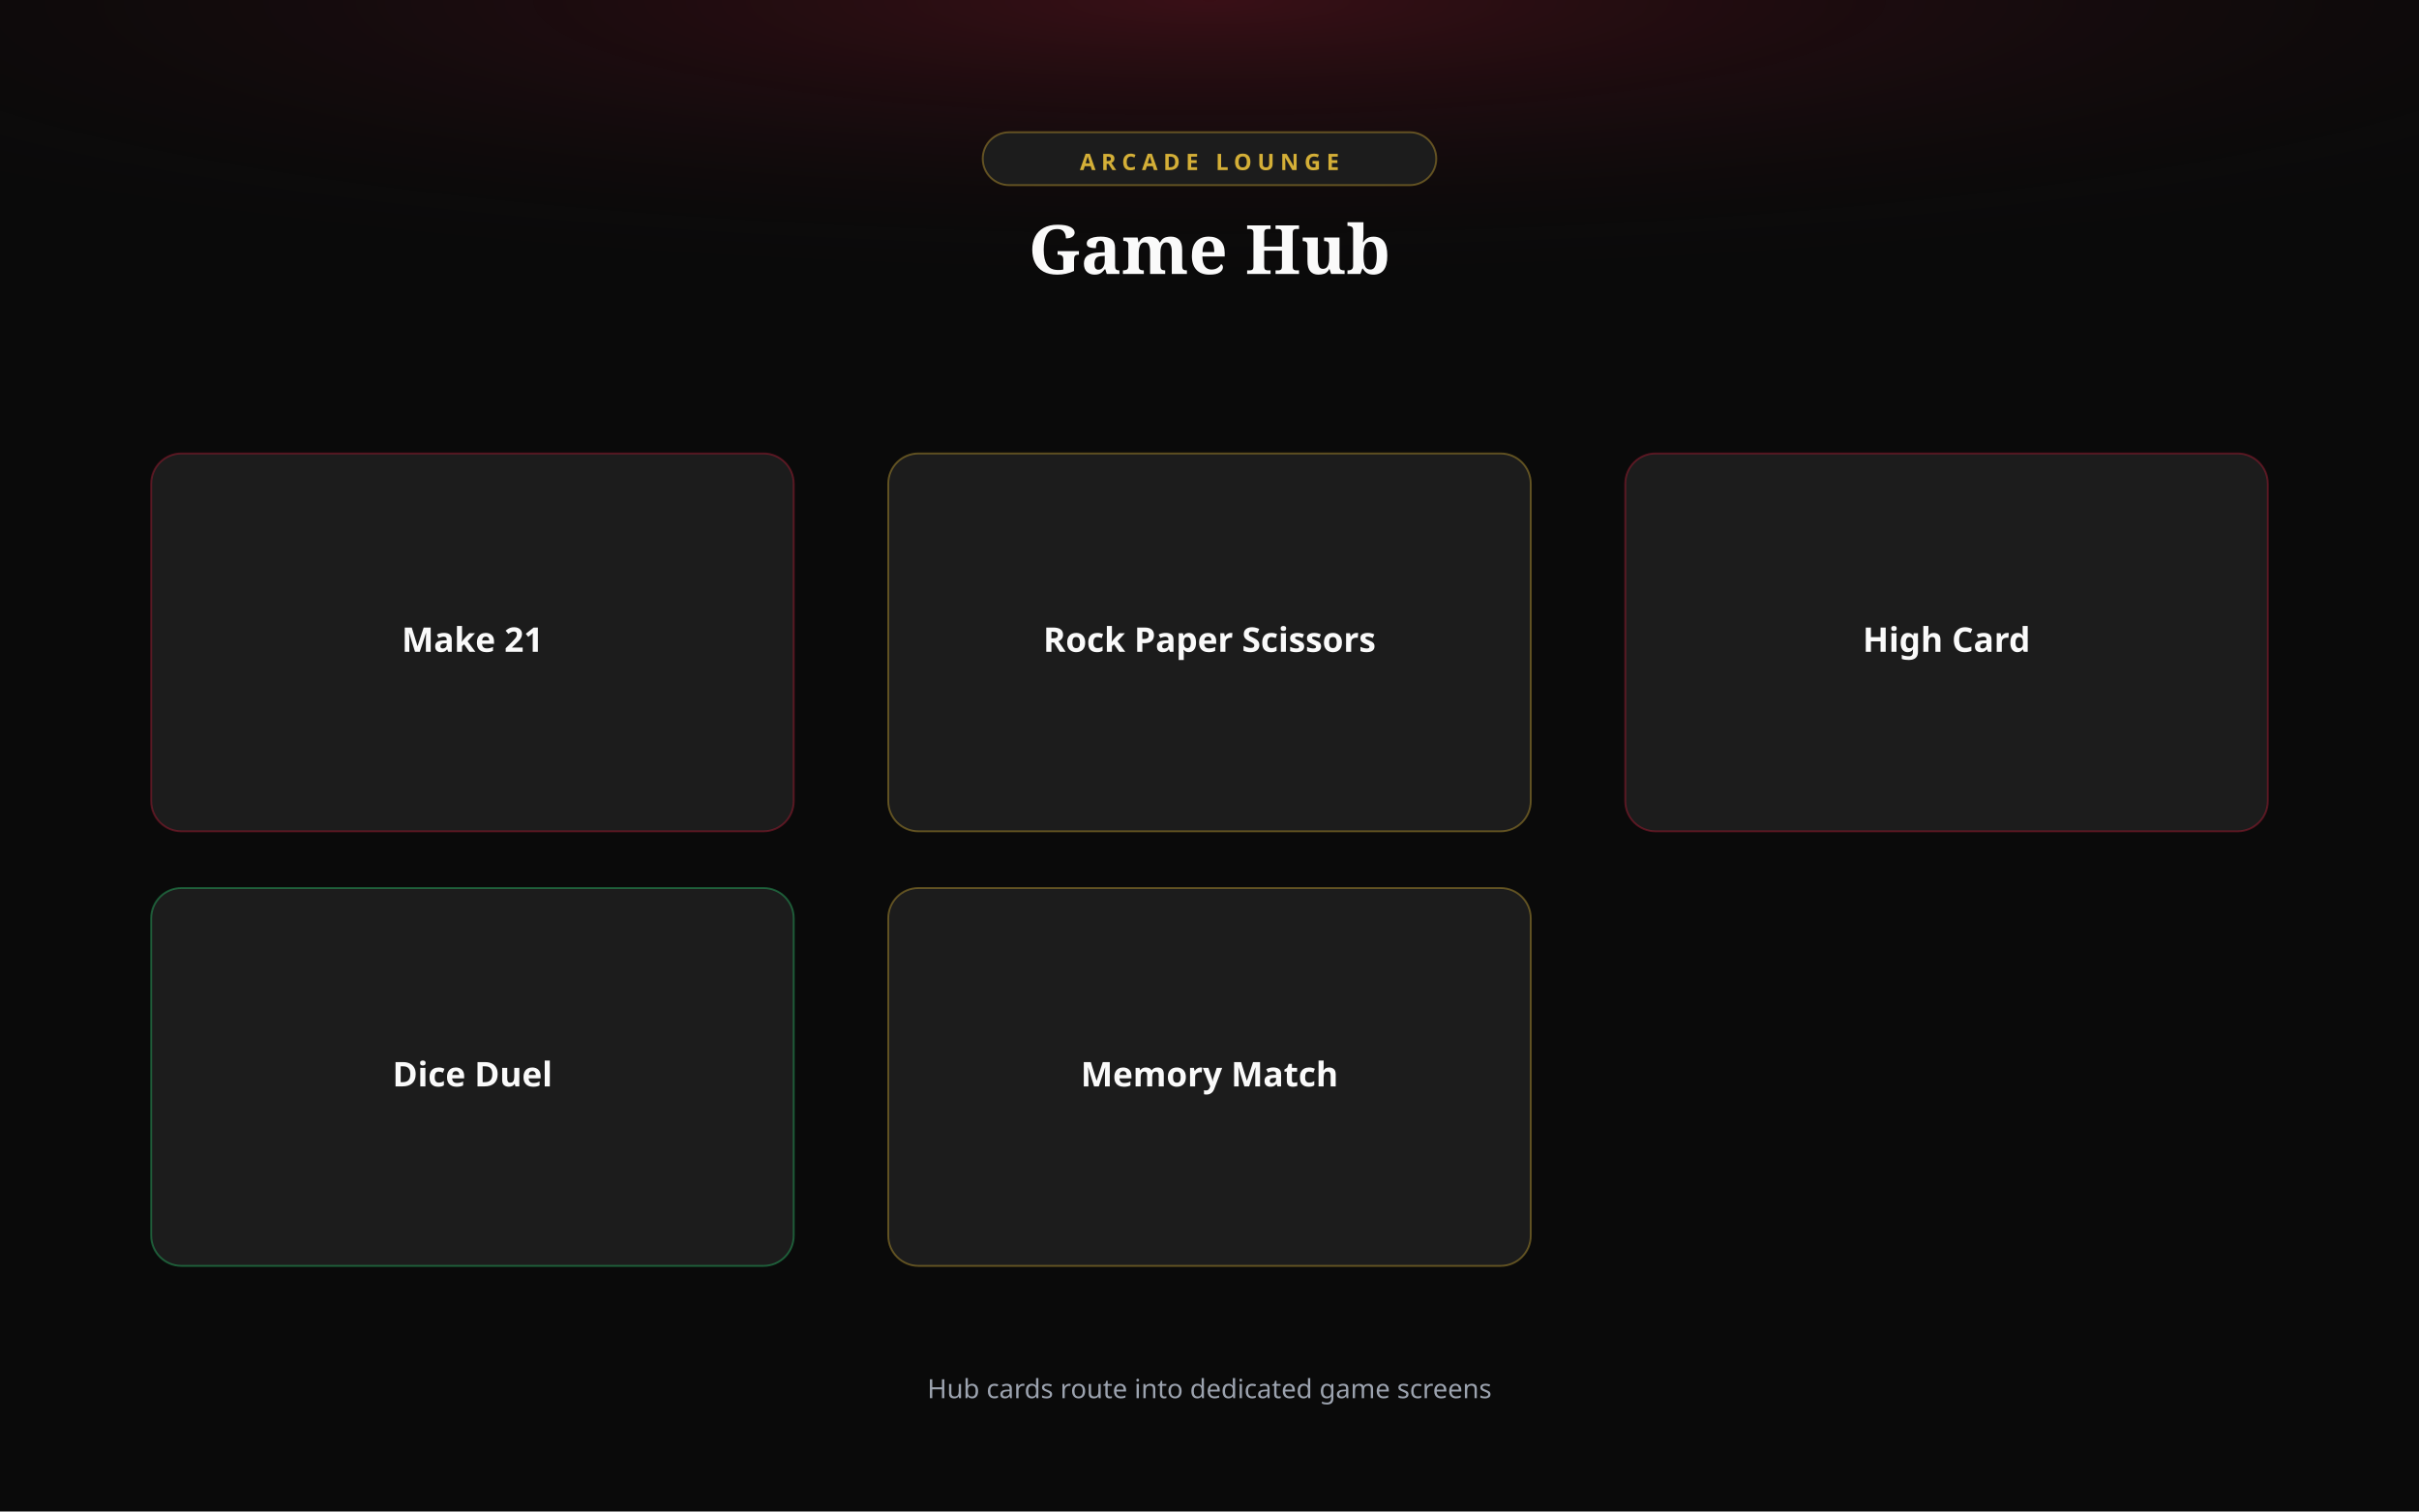
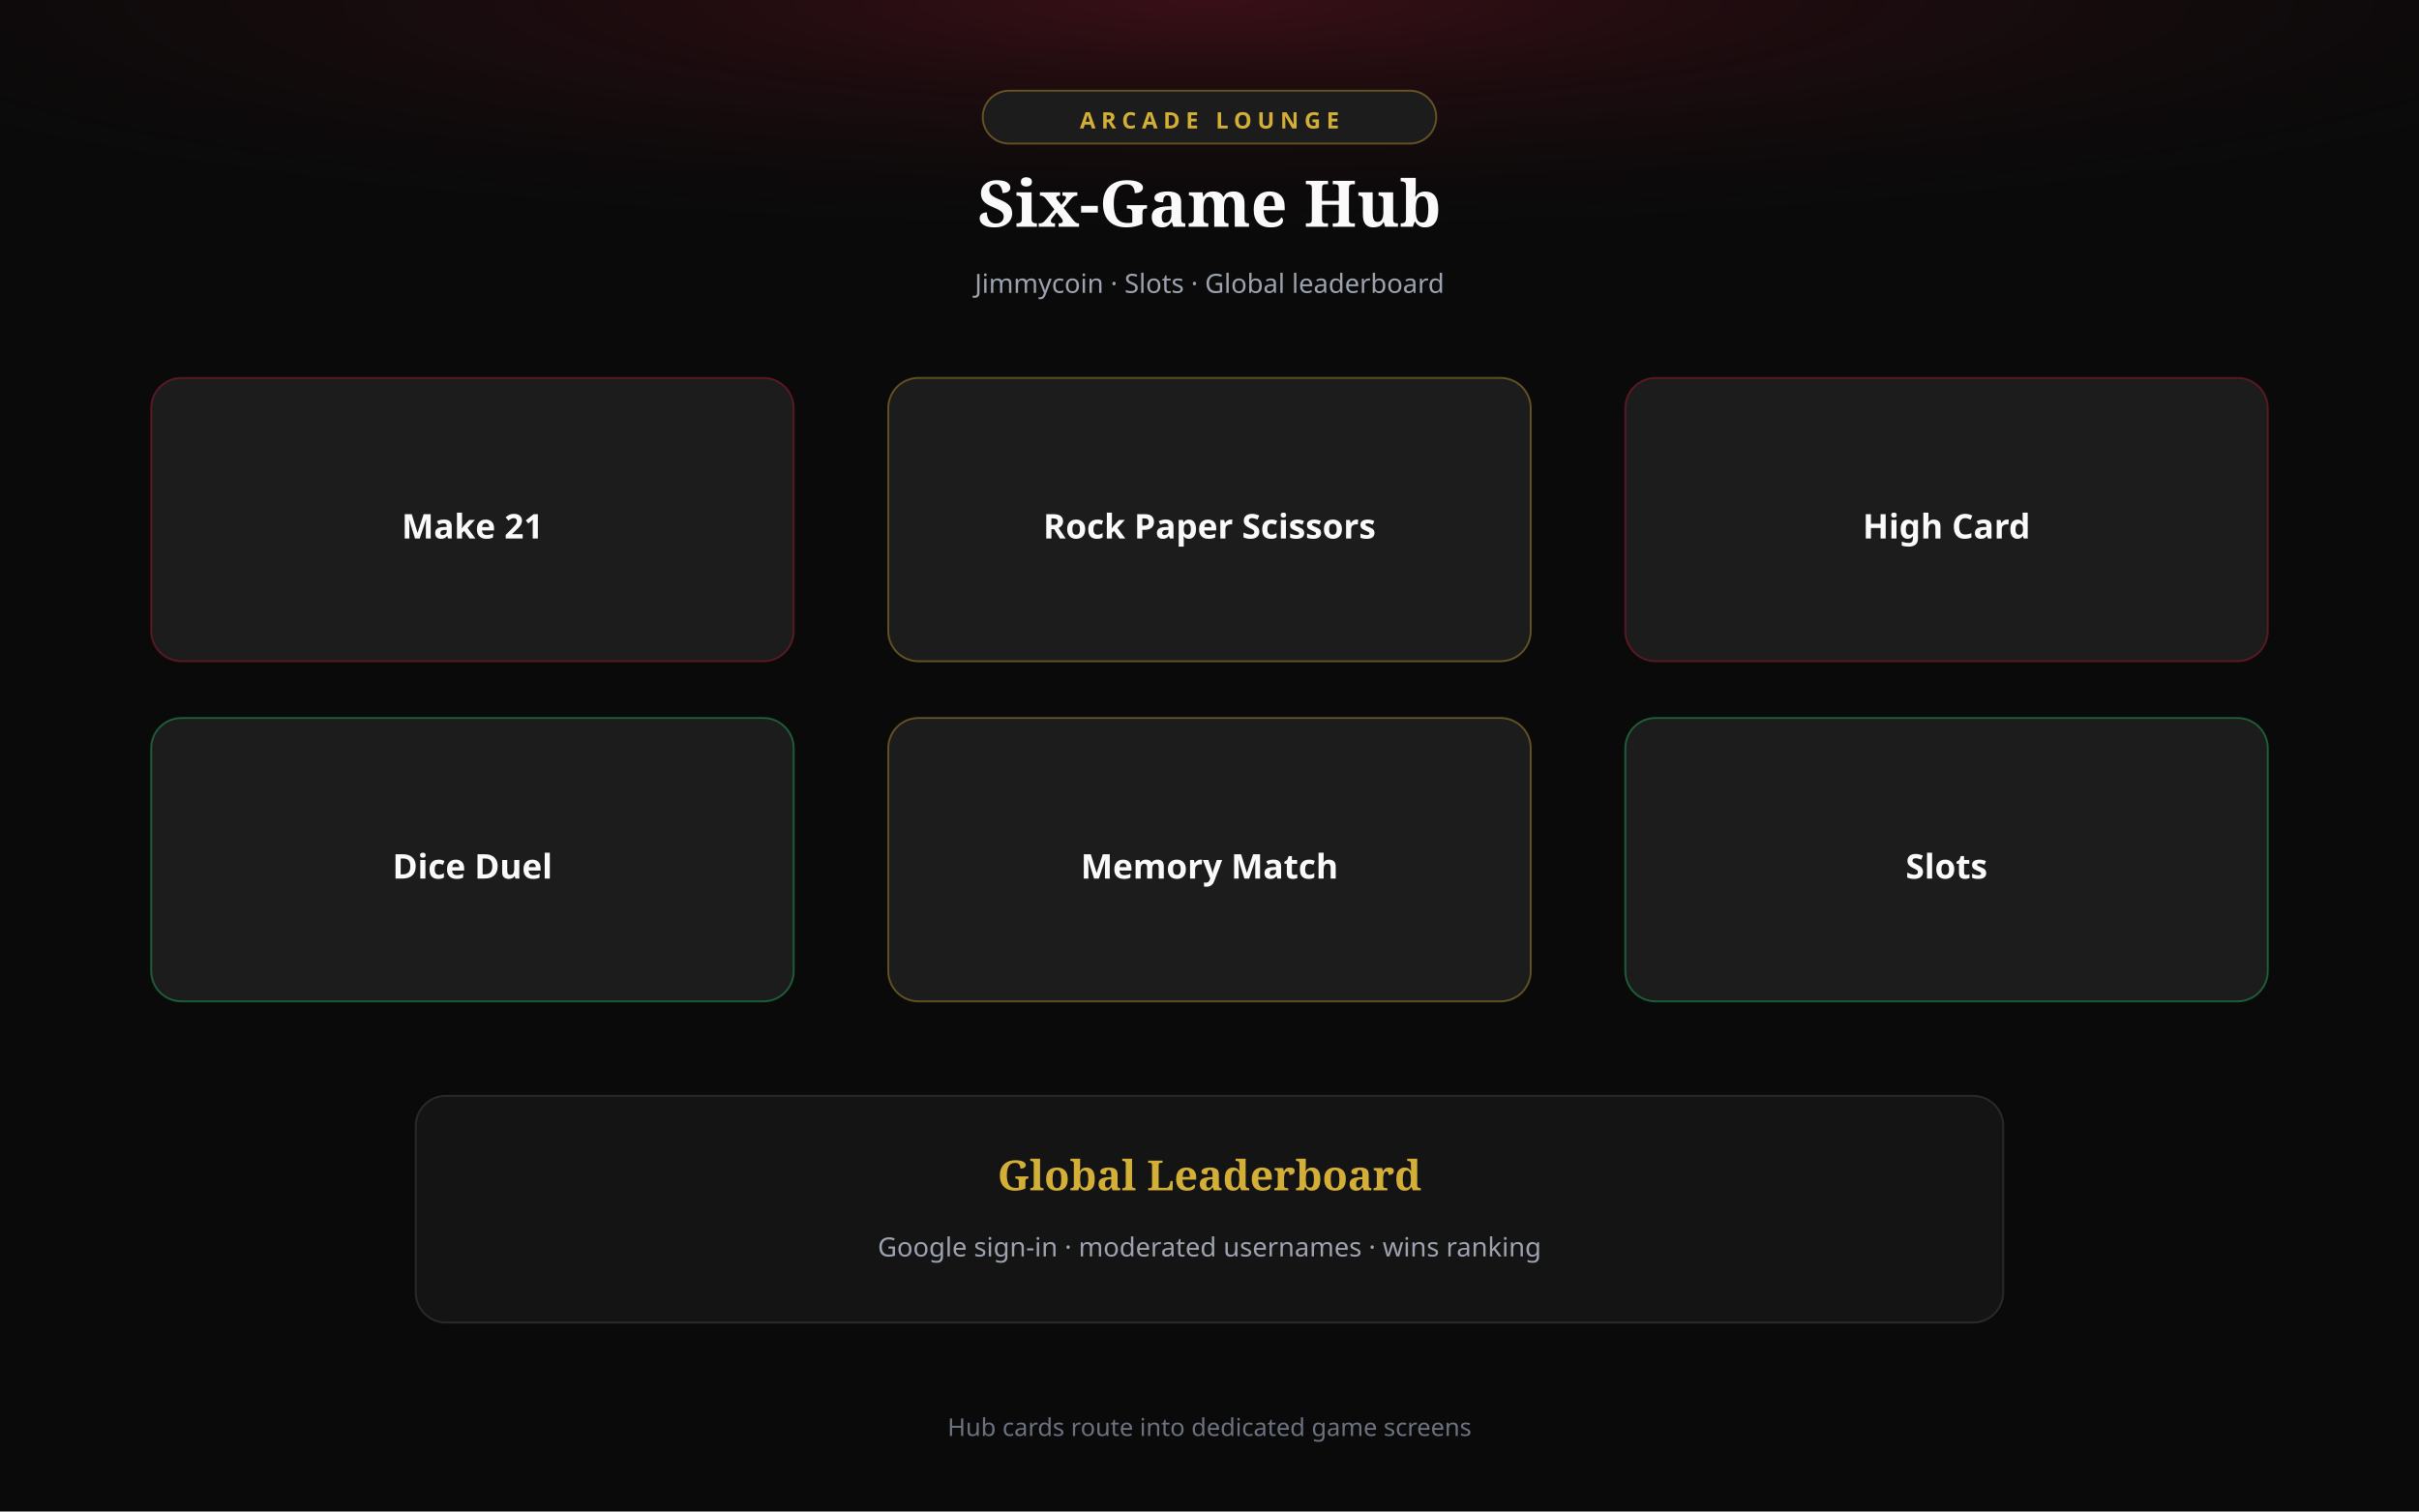
<svg xmlns="http://www.w3.org/2000/svg" width="1280" height="800" viewBox="0 0 1280 800" role="img" aria-label="Arcade Lounge hub layout">
  <rect width="1280" height="800" fill="#0a0a0a" />
-   <rect x="0" y="0" width="1280" height="220" fill="url(#hubGlow)" />
  <defs>
    <radialGradient id="hubGlow" cx="50%" cy="0%" r="70%">
      <stop offset="0%" stop-color="#c41e3a" stop-opacity="0.25" />
      <stop offset="100%" stop-color="#0a0a0a" stop-opacity="0" />
    </radialGradient>
  </defs>
-   <rect x="520" y="70" width="240" height="28" rx="14" fill="#1c1c1c" stroke="#d4af37" stroke-opacity="0.4" />
-   <text x="640" y="90" fill="#d4af37" font-family="system-ui, sans-serif" font-size="12" font-weight="600" text-anchor="middle" letter-spacing="3">ARCADE LOUNGE</text>
-   <text x="640" y="145" fill="#fafafa" font-family="Georgia, serif" font-size="36" font-weight="700" text-anchor="middle">Game Hub</text>
-   <rect x="80" y="240" width="340" height="200" rx="16" fill="#1c1c1c" stroke="#c41e3a" stroke-opacity="0.4" />
-   <rect x="470" y="240" width="340" height="200" rx="16" fill="#1c1c1c" stroke="#d4af37" stroke-opacity="0.4" />
-   <rect x="860" y="240" width="340" height="200" rx="16" fill="#1c1c1c" stroke="#c41e3a" stroke-opacity="0.4" />
-   <rect x="80" y="470" width="340" height="200" rx="16" fill="#1c1c1c" stroke="#2ecc71" stroke-opacity="0.4" />
-   <rect x="470" y="470" width="340" height="200" rx="16" fill="#1c1c1c" stroke="#d4af37" stroke-opacity="0.4" />
-   <text x="250" y="345" fill="#fafafa" font-family="system-ui, sans-serif" font-size="18" font-weight="600" text-anchor="middle">Make 21</text>
-   <text x="640" y="345" fill="#fafafa" font-family="system-ui, sans-serif" font-size="18" font-weight="600" text-anchor="middle">Rock Paper Scissors</text>
-   <text x="1030" y="345" fill="#fafafa" font-family="system-ui, sans-serif" font-size="18" font-weight="600" text-anchor="middle">High Card</text>
-   <text x="250" y="575" fill="#fafafa" font-family="system-ui, sans-serif" font-size="18" font-weight="600" text-anchor="middle">Dice Duel</text>
-   <text x="640" y="575" fill="#fafafa" font-family="system-ui, sans-serif" font-size="18" font-weight="600" text-anchor="middle">Memory Match</text>
-   <text x="640" y="740" fill="#9ca3af" font-family="system-ui, sans-serif" font-size="14" text-anchor="middle">Hub cards route into dedicated game screens</text>
+   <rect x="0" y="0" width="1280" height="200" fill="url(#hubGlow)" />
+   <rect x="520" y="48" width="240" height="28" rx="14" fill="#1c1c1c" stroke="#d4af37" stroke-opacity="0.4" />
+   <text x="640" y="68" fill="#d4af37" font-family="system-ui, sans-serif" font-size="12" font-weight="600" text-anchor="middle" letter-spacing="3">ARCADE LOUNGE</text>
+   <text x="640" y="120" fill="#fafafa" font-family="Georgia, serif" font-size="34" font-weight="700" text-anchor="middle">Six-Game Hub</text>
+   <text x="640" y="155" fill="#9ca3af" font-family="system-ui, sans-serif" font-size="14" text-anchor="middle">Jimmycoin · Slots · Global leaderboard</text>
+   <rect x="80" y="200" width="340" height="150" rx="16" fill="#1c1c1c" stroke="#c41e3a" stroke-opacity="0.4" />
+   <rect x="470" y="200" width="340" height="150" rx="16" fill="#1c1c1c" stroke="#d4af37" stroke-opacity="0.4" />
+   <rect x="860" y="200" width="340" height="150" rx="16" fill="#1c1c1c" stroke="#c41e3a" stroke-opacity="0.4" />
+   <rect x="80" y="380" width="340" height="150" rx="16" fill="#1c1c1c" stroke="#2ecc71" stroke-opacity="0.4" />
+   <rect x="470" y="380" width="340" height="150" rx="16" fill="#1c1c1c" stroke="#d4af37" stroke-opacity="0.4" />
+   <rect x="860" y="380" width="340" height="150" rx="16" fill="#1c1c1c" stroke="#2ecc71" stroke-opacity="0.4" />
+   <text x="250" y="285" fill="#fafafa" font-family="system-ui, sans-serif" font-size="18" font-weight="600" text-anchor="middle">Make 21</text>
+   <text x="640" y="285" fill="#fafafa" font-family="system-ui, sans-serif" font-size="18" font-weight="600" text-anchor="middle">Rock Paper Scissors</text>
+   <text x="1030" y="285" fill="#fafafa" font-family="system-ui, sans-serif" font-size="18" font-weight="600" text-anchor="middle">High Card</text>
+   <text x="250" y="465" fill="#fafafa" font-family="system-ui, sans-serif" font-size="18" font-weight="600" text-anchor="middle">Dice Duel</text>
+   <text x="640" y="465" fill="#fafafa" font-family="system-ui, sans-serif" font-size="18" font-weight="600" text-anchor="middle">Memory Match</text>
+   <text x="1030" y="465" fill="#fafafa" font-family="system-ui, sans-serif" font-size="18" font-weight="600" text-anchor="middle">Slots</text>
+   <rect x="220" y="580" width="840" height="120" rx="16" fill="#141414" stroke="#2a2a2a" />
+   <text x="640" y="630" fill="#d4af37" font-family="Georgia, serif" font-size="22" font-weight="700" text-anchor="middle">Global Leaderboard</text>
+   <text x="640" y="665" fill="#9ca3af" font-family="system-ui, sans-serif" font-size="14" text-anchor="middle">Google sign-in · moderated usernames · wins ranking</text>
+   <text x="640" y="760" fill="#6b7280" font-family="system-ui, sans-serif" font-size="13" text-anchor="middle">Hub cards route into dedicated game screens</text>
</svg>
